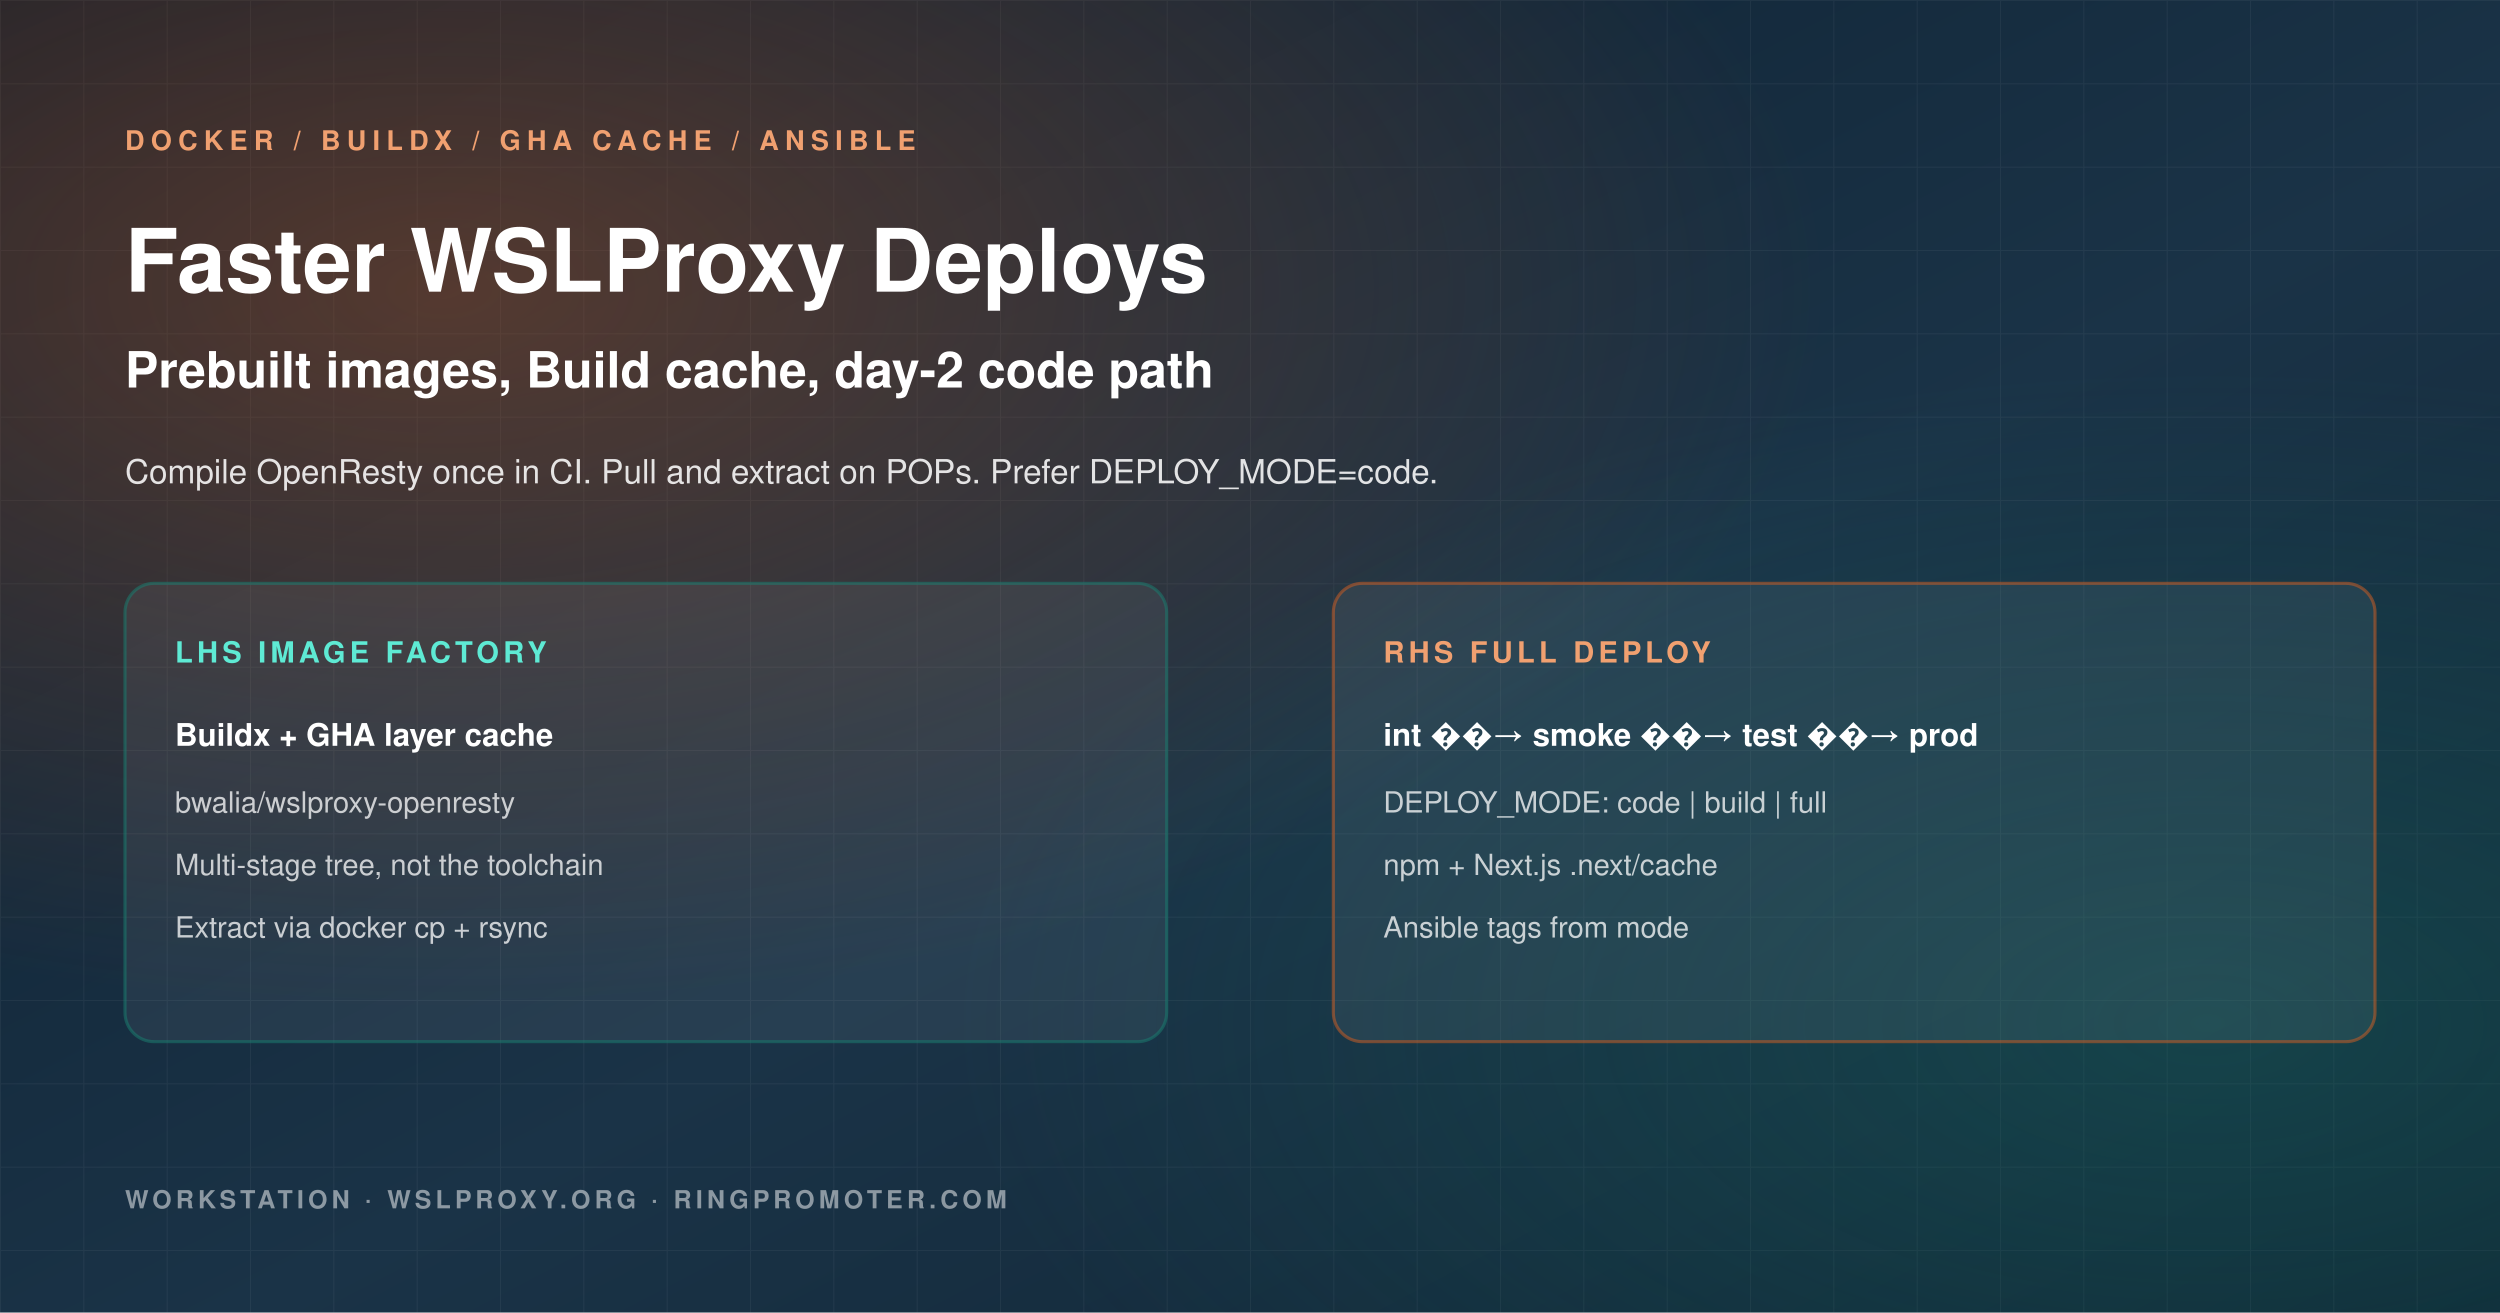
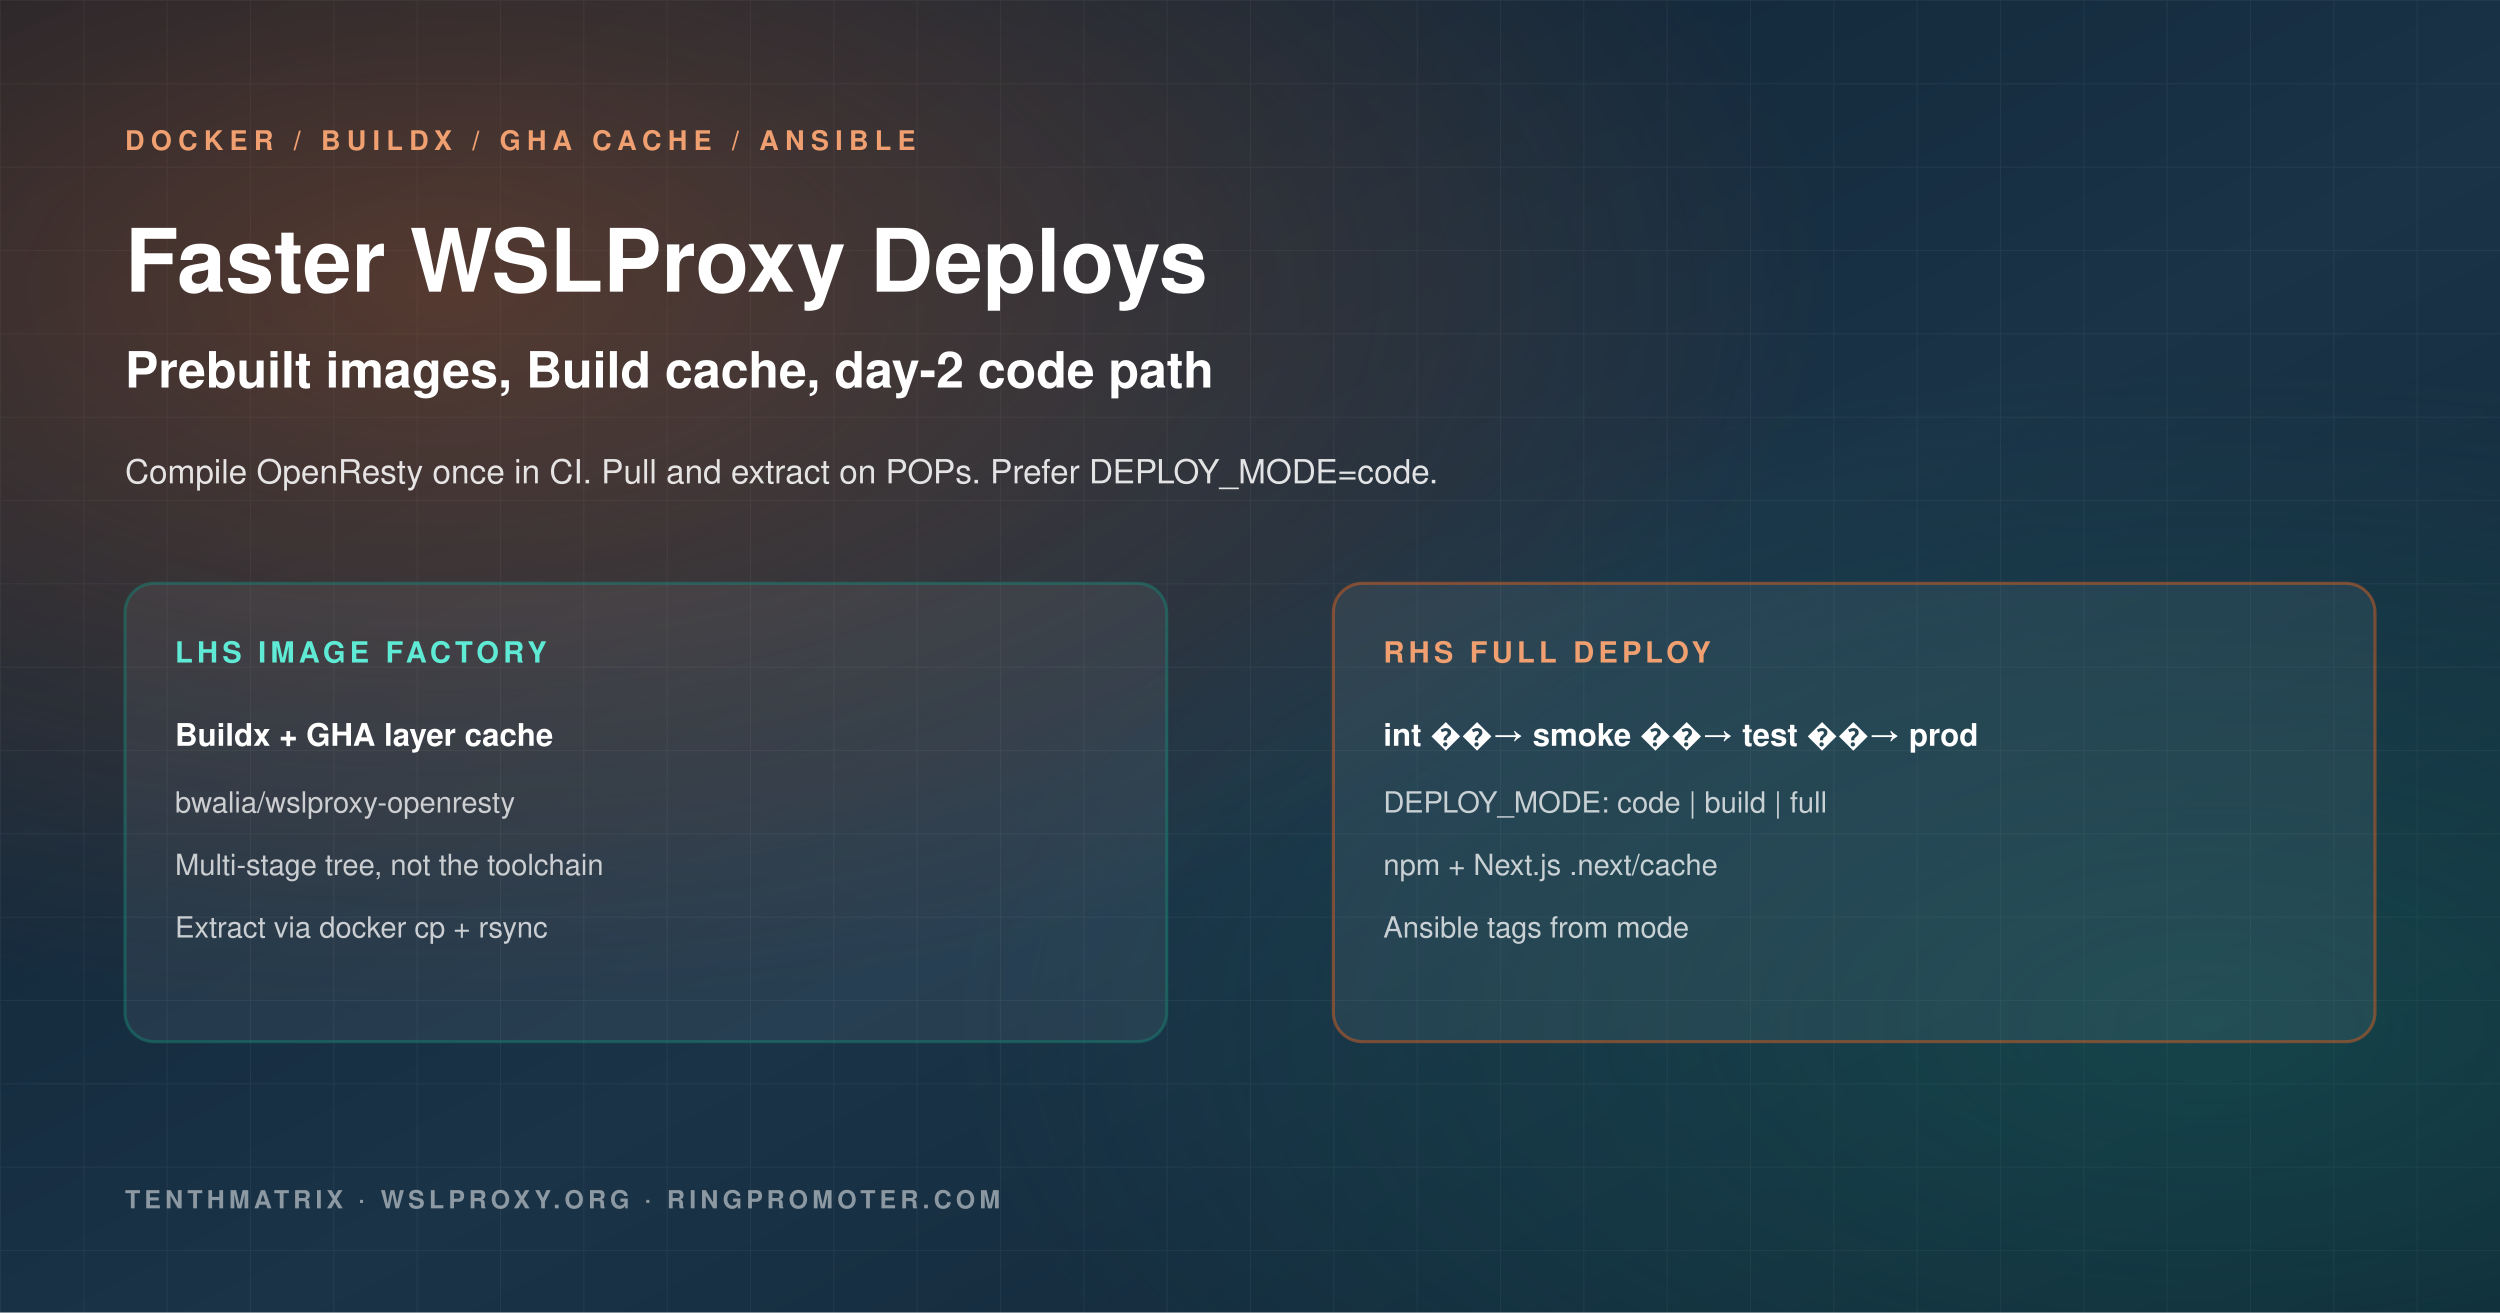
<svg xmlns="http://www.w3.org/2000/svg" width="1200" height="630" viewBox="0 0 1200 630" role="img" aria-label="WSLProxy Docker image cache and faster deploys">
  <defs>
    <linearGradient id="bg" x1="0" y1="0" x2="1" y2="1">
      <stop offset="0" stop-color="#0b1c2c" />
      <stop offset="0.55" stop-color="#1a3347" />
      <stop offset="1" stop-color="#0f2433" />
    </linearGradient>
    <radialGradient id="g1" cx="0.18" cy="0.22" r="0.55">
      <stop offset="0" stop-color="#c45c26" stop-opacity="0.38" />
      <stop offset="1" stop-color="#c45c26" stop-opacity="0" />
    </radialGradient>
    <radialGradient id="g2" cx="0.88" cy="0.78" r="0.5">
      <stop offset="0" stop-color="#1a7a6d" stop-opacity="0.32" />
      <stop offset="1" stop-color="#1a7a6d" stop-opacity="0" />
    </radialGradient>
    <pattern id="grid" width="40" height="40" patternUnits="userSpaceOnUse">
      <path d="M40 0 H0 V40" fill="none" stroke="#ffffff" stroke-opacity="0.05" stroke-width="1" />
    </pattern>
  </defs>
  <rect width="1200" height="630" fill="url(#bg)" />
  <rect width="1200" height="630" fill="url(#grid)" />
  <rect width="1200" height="630" fill="url(#g1)" />
  <rect width="1200" height="630" fill="url(#g2)" />
  <text fill="#f0a070" font-family="ui-sans-serif, system-ui, Segoe UI, Helvetica, Arial, sans-serif" font-size="13" font-weight="700" letter-spacing="3" x="60" y="72">DOCKER  /  BUILDX  /  GHA CACHE  /  ANSIBLE</text>
  <text fill="#ffffff" font-family="ui-sans-serif, system-ui, Segoe UI, Helvetica, Arial, sans-serif" font-size="42" font-weight="800" x="60" y="140">Faster WSLProxy Deploys</text>
  <text fill="#ffffff" font-family="ui-sans-serif, system-ui, Segoe UI, Helvetica, Arial, sans-serif" font-size="24" font-weight="700" x="60" y="186">Prebuilt images, Build cache, day-2 code path</text>
  <text fill="rgba(255,255,255,0.86)" font-family="ui-sans-serif, system-ui, Segoe UI, Helvetica, Arial, sans-serif" font-size="16" font-weight="500" x="60" y="232">Compile OpenResty once in CI. Pull and extract on POPs. Prefer DEPLOY_MODE=code.</text>
  <rect x="60" y="280" width="500" height="220" rx="14" fill="rgba(255,255,255,0.06)" stroke="rgba(26,122,109,0.55)" stroke-width="1.5" />
  <text fill="#5eead4" font-family="ui-sans-serif, system-ui, Segoe UI, Helvetica, Arial, sans-serif" font-size="14" font-weight="700" letter-spacing="2" x="84" y="318">LHS  IMAGE FACTORY</text>
  <text fill="#ffffff" font-family="ui-sans-serif, system-ui, Segoe UI, Helvetica, Arial, sans-serif" font-size="15" font-weight="600" x="84" y="358">Buildx + GHA layer cache</text>
  <text fill="rgba(255,255,255,0.75)" font-family="ui-sans-serif, system-ui, Segoe UI, Helvetica, Arial, sans-serif" font-size="14" x="84" y="390">bwalia/wslproxy-openresty</text>
  <text fill="rgba(255,255,255,0.75)" font-family="ui-sans-serif, system-ui, Segoe UI, Helvetica, Arial, sans-serif" font-size="14" x="84" y="420">Multi-stage tree, not the toolchain</text>
  <text fill="rgba(255,255,255,0.75)" font-family="ui-sans-serif, system-ui, Segoe UI, Helvetica, Arial, sans-serif" font-size="14" x="84" y="450">Extract via docker cp + rsync</text>
  <rect x="640" y="280" width="500" height="220" rx="14" fill="rgba(255,255,255,0.06)" stroke="rgba(196,92,38,0.55)" stroke-width="1.5" />
  <text fill="#f0a070" font-family="ui-sans-serif, system-ui, Segoe UI, Helvetica, Arial, sans-serif" font-size="14" font-weight="700" letter-spacing="2" x="664" y="318">RHS  FULL DEPLOY</text>
  <text fill="#ffffff" font-family="ui-sans-serif, system-ui, Segoe UI, Helvetica, Arial, sans-serif" font-size="15" font-weight="600" x="664" y="358">int ��→ smoke ��→ test ��→ prod</text>
  <text fill="rgba(255,255,255,0.75)" font-family="ui-sans-serif, system-ui, Segoe UI, Helvetica, Arial, sans-serif" font-size="14" x="664" y="390">DEPLOY_MODE: code | build | full</text>
  <text fill="rgba(255,255,255,0.75)" font-family="ui-sans-serif, system-ui, Segoe UI, Helvetica, Arial, sans-serif" font-size="14" x="664" y="420">npm + Next.js .next/cache</text>
  <text fill="rgba(255,255,255,0.75)" font-family="ui-sans-serif, system-ui, Segoe UI, Helvetica, Arial, sans-serif" font-size="14" x="664" y="450">Ansible tags from mode</text>
-   <text fill="rgba(255,255,255,0.5)" font-family="ui-sans-serif, system-ui, Segoe UI, Helvetica, Arial, sans-serif" font-size="12" font-weight="700" letter-spacing="2" x="60" y="580">WORKSTATION  ·  WSLPROXY.ORG  ·  RINGPROMOTER.COM</text>
+   <text fill="rgba(255,255,255,0.5)" font-family="ui-sans-serif, system-ui, Segoe UI, Helvetica, Arial, sans-serif" font-size="12" font-weight="700" letter-spacing="2" x="60" y="580">TENTHMATRIX  ·  WSLPROXY.ORG  ·  RINGPROMOTER.COM</text>
</svg>
